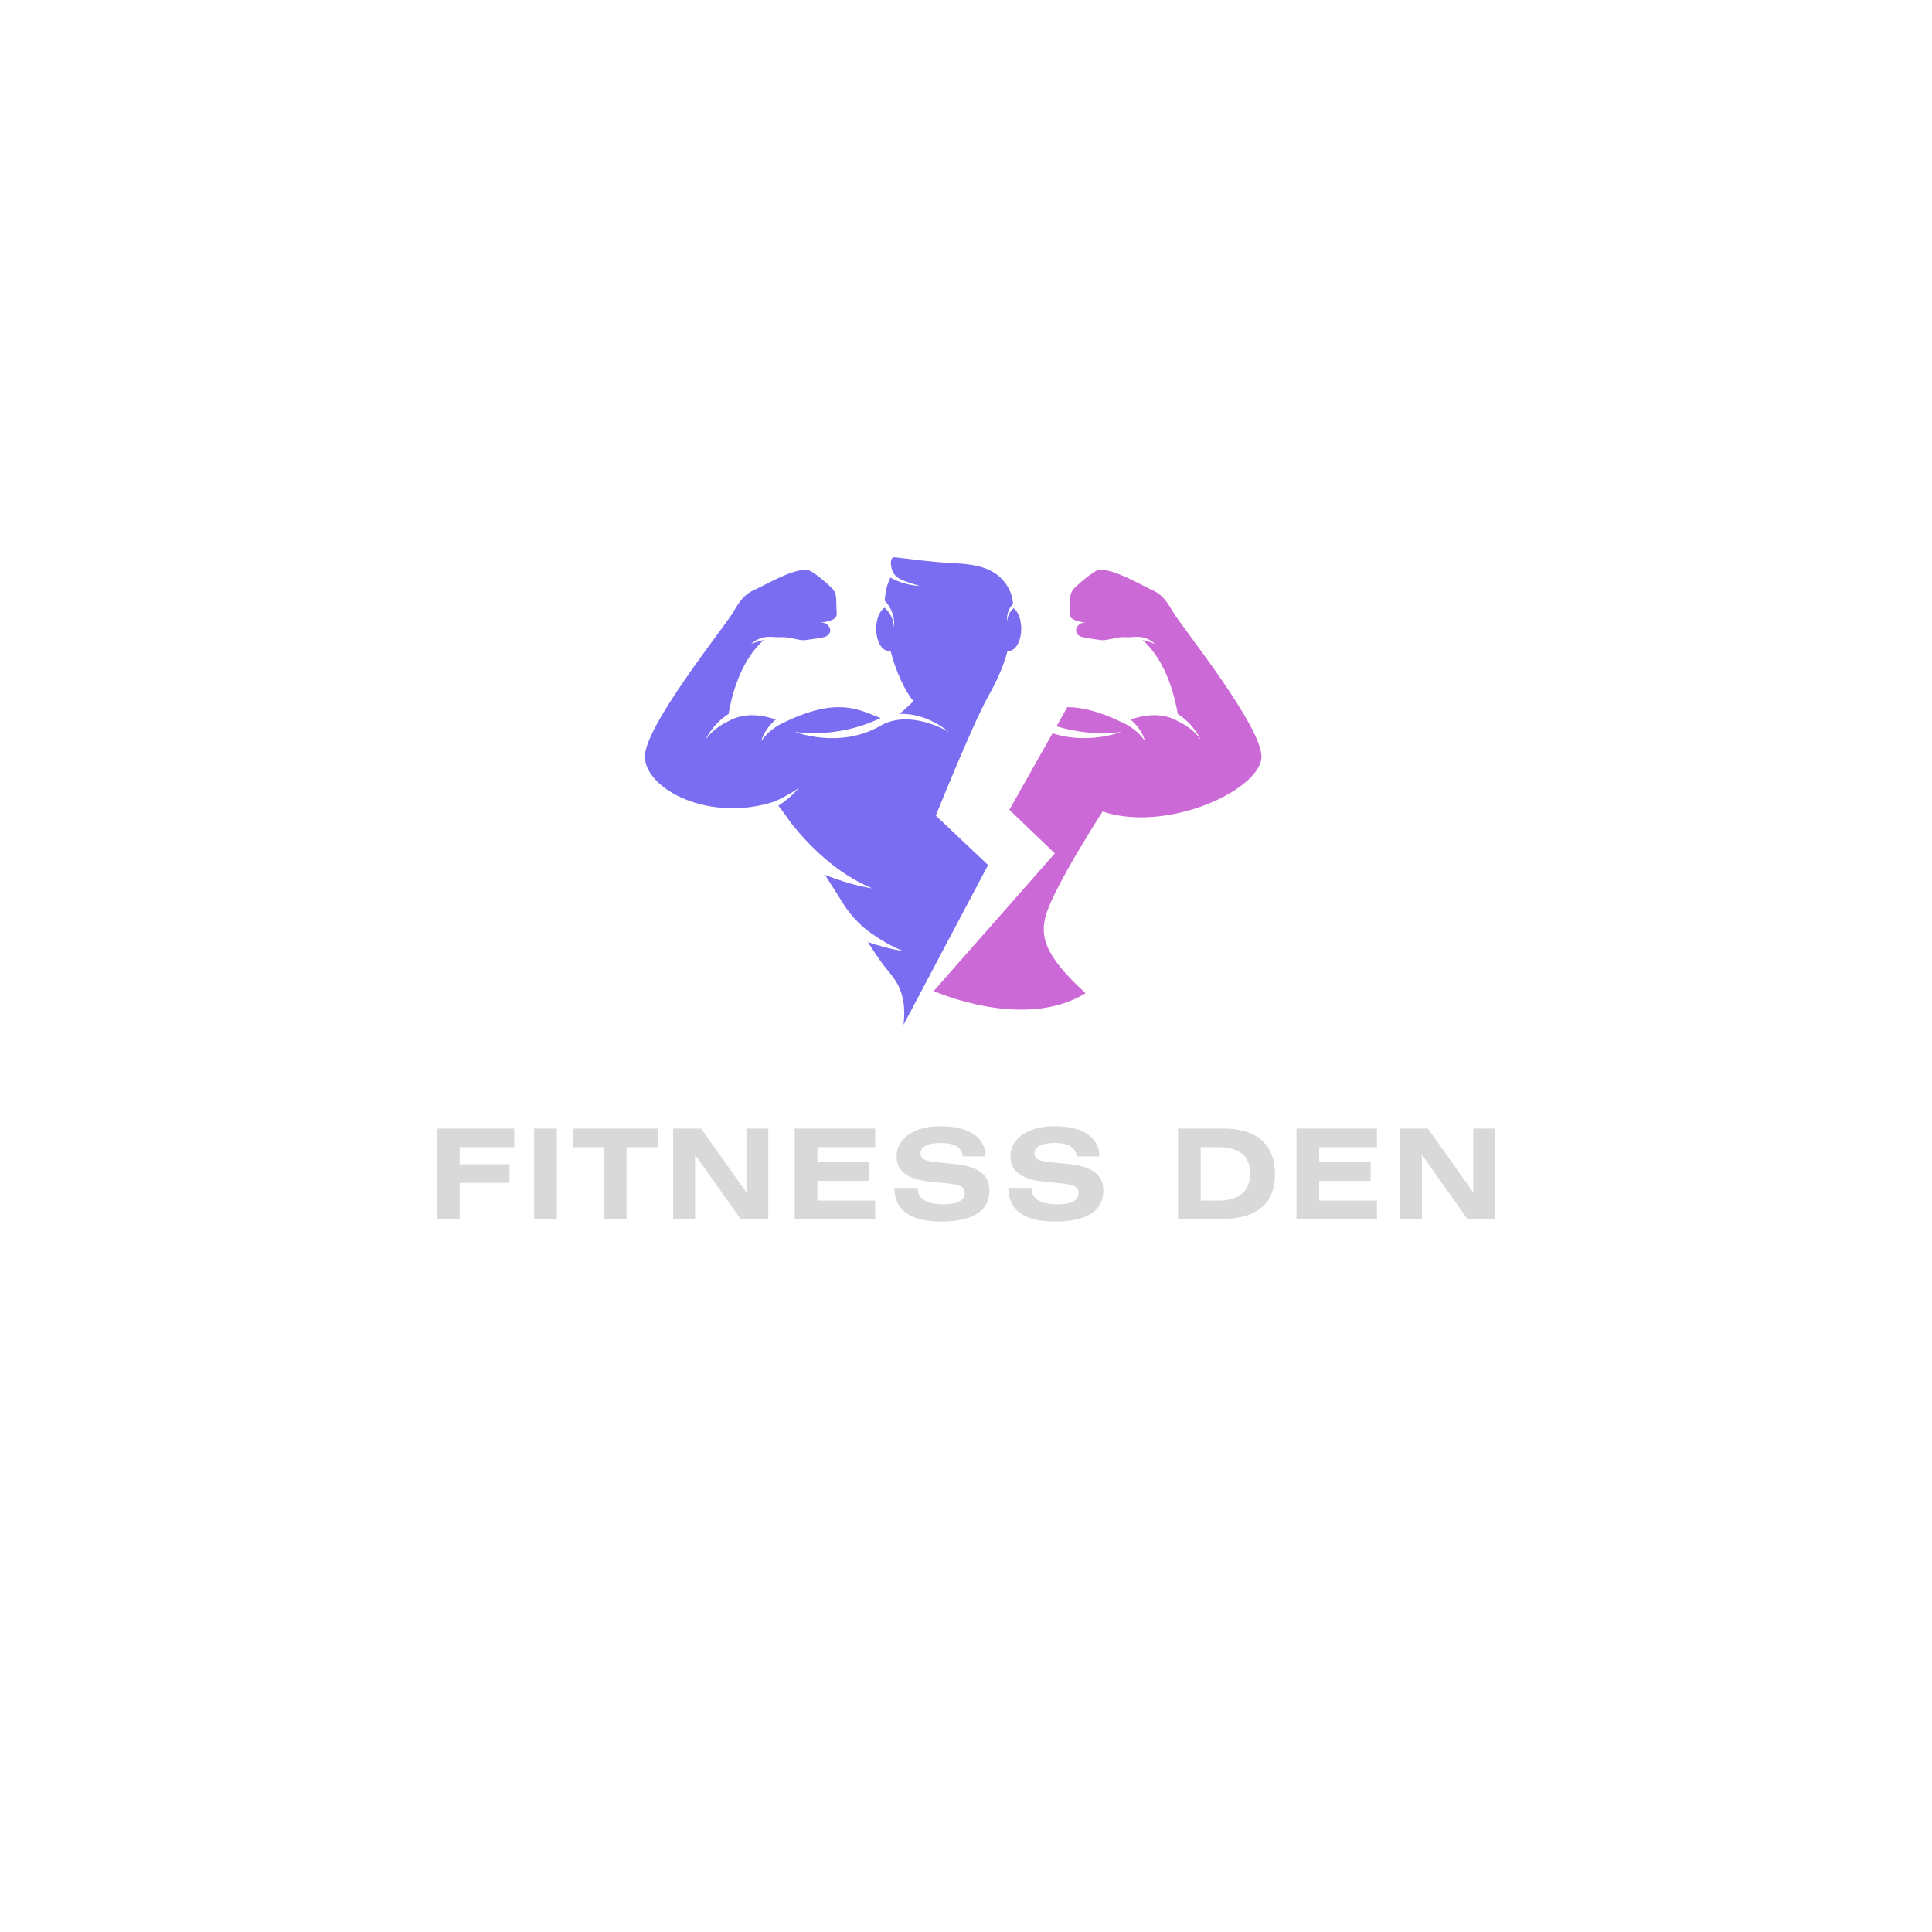
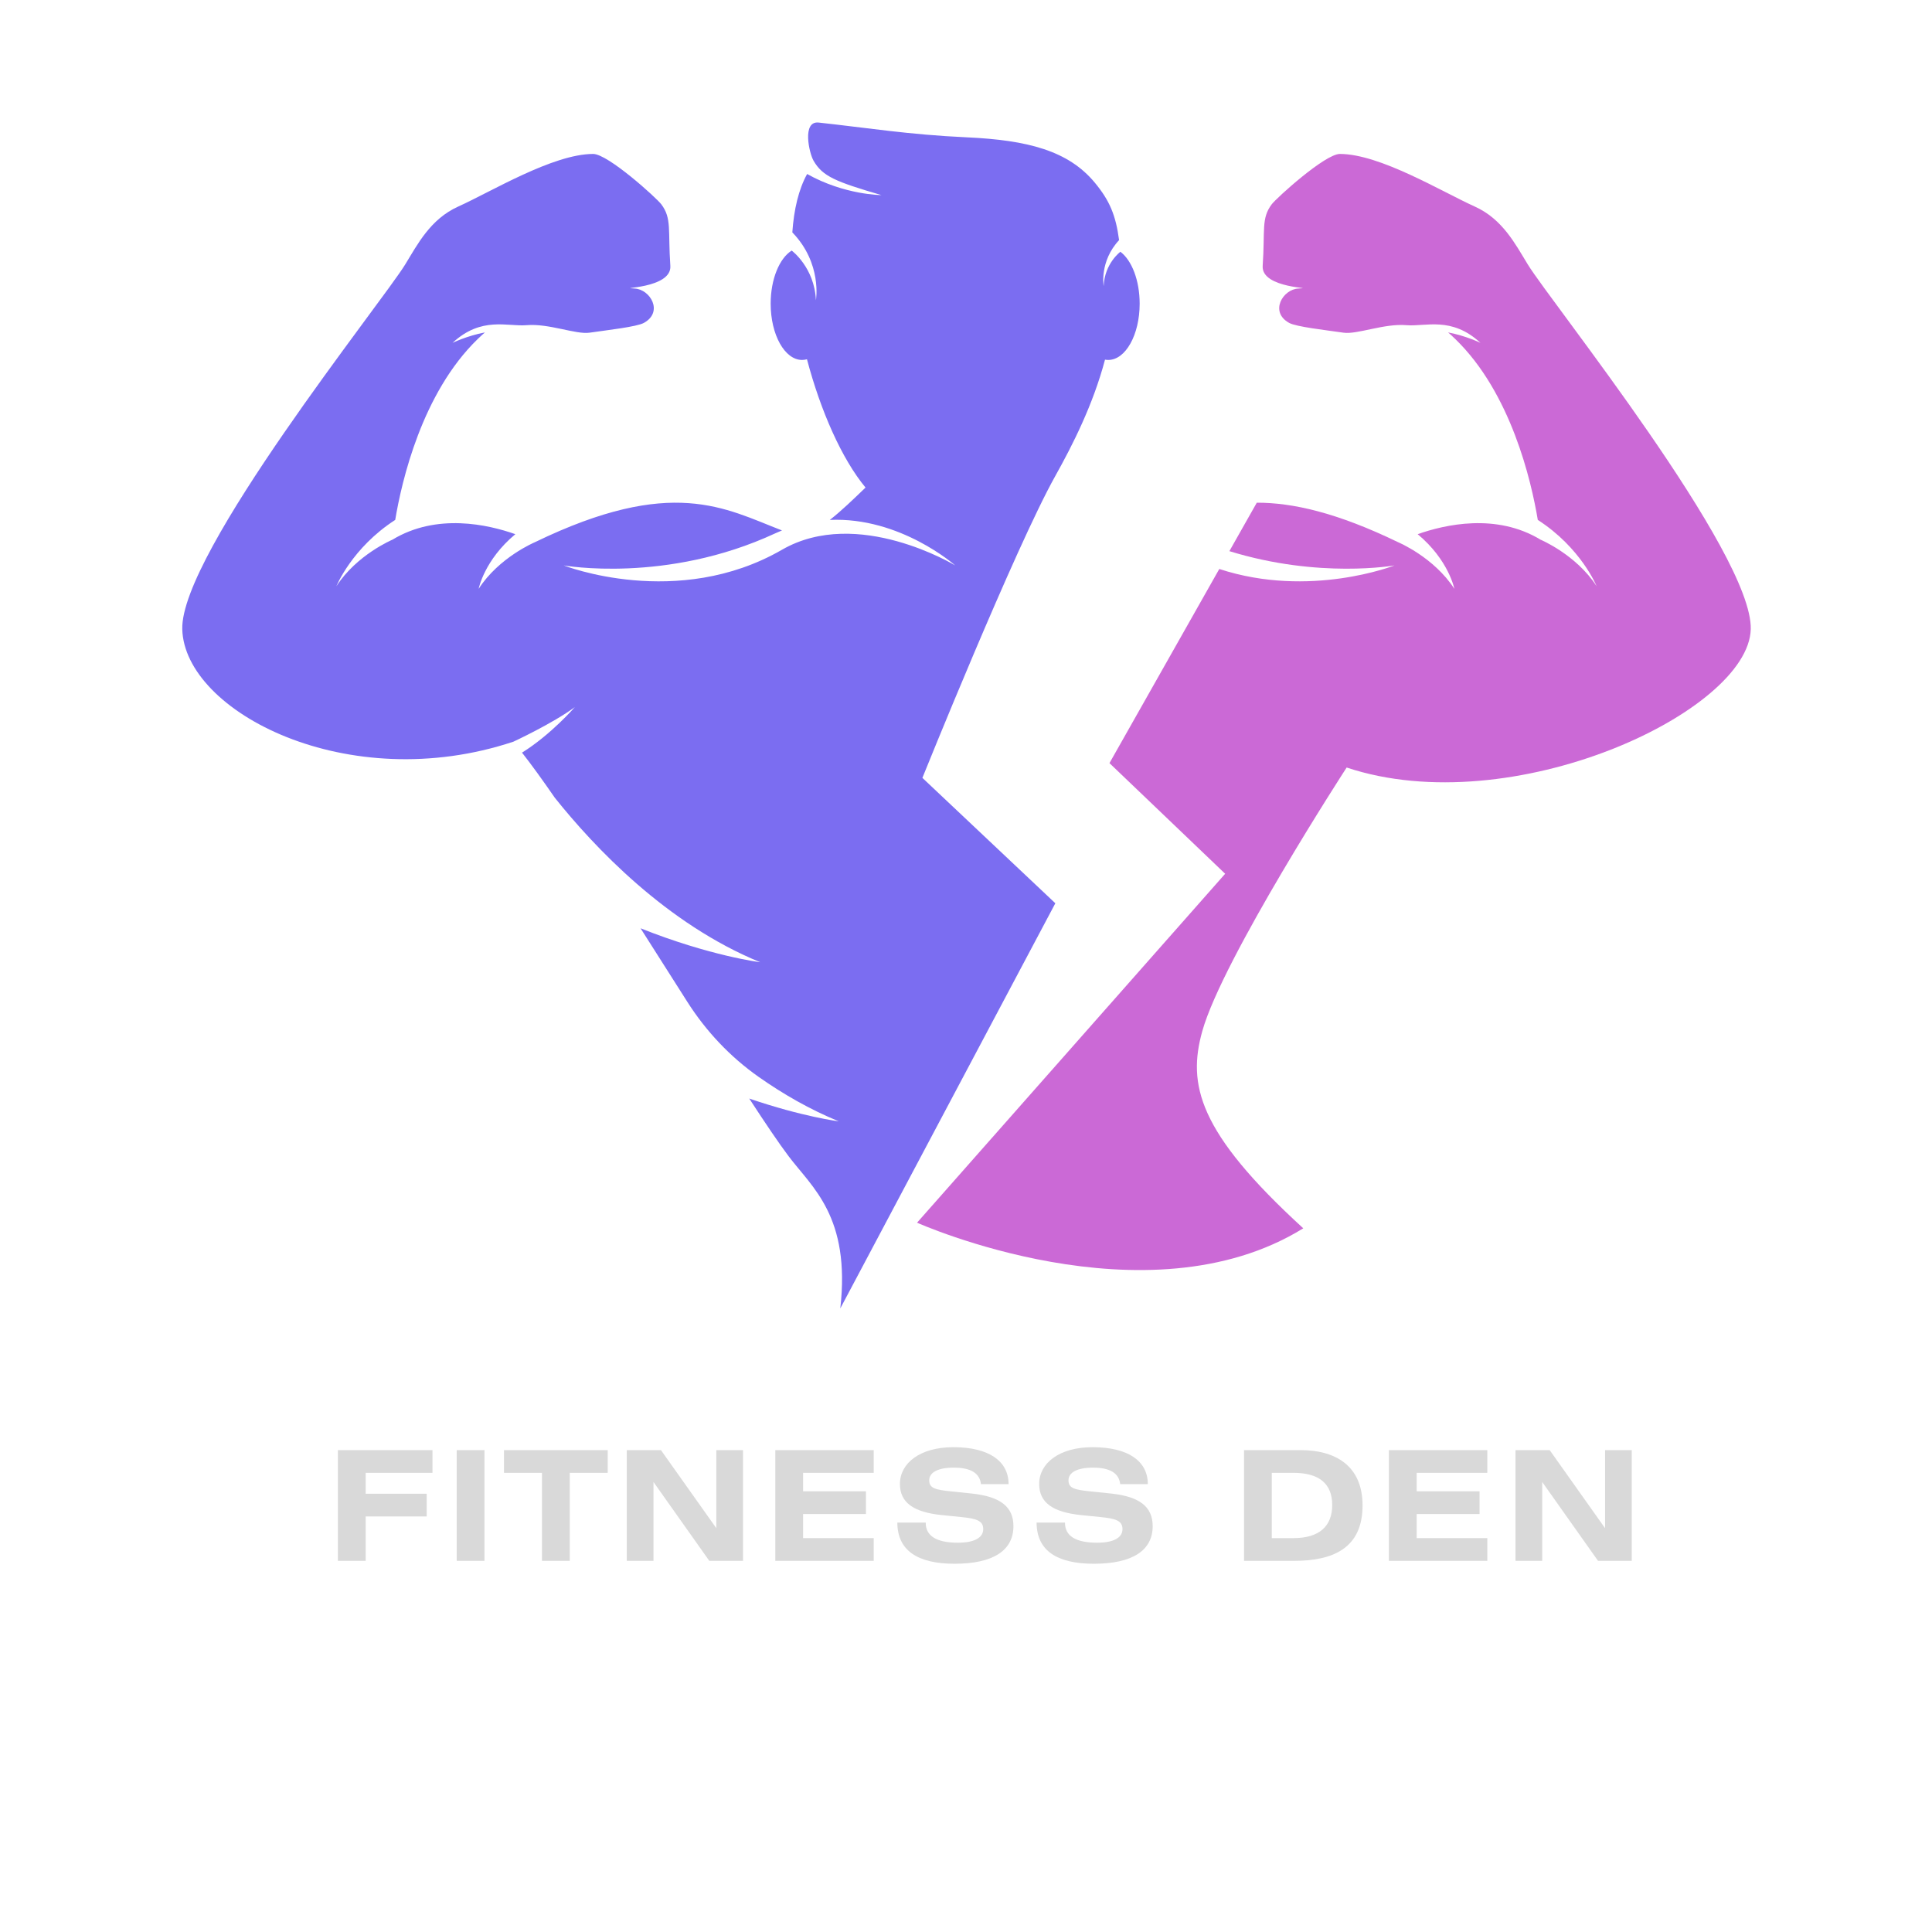
<svg xmlns="http://www.w3.org/2000/svg" width="500" zoomAndPan="magnify" viewBox="0 0 375 375" height="500" preserveAspectRatio="xMidYMid meet" version="1.0">
  <defs>
    <g />
-     <clipPath id="00bed00ed1">
-       <path d="M 125.008 108 L 199 108 L 199 199 L 125.008 199 Z M 125.008 108 " clip-rule="nonzero" />
+     <clipPath id="5da2c6526a">
+       <path d="M 35 23.34 L 222 23.34 L 222 254 L 35 254 Z M 35 23.34 " clip-rule="nonzero" />
    </clipPath>
  </defs>
-   <g clip-path="url(#00bed00ed1)">
-     <path fill="#7b6df1" d="M 191.785 167.906 L 181.641 158.312 C 181.641 158.312 188.711 140.715 191.785 135.207 C 193.098 132.852 194.672 129.746 195.578 126.312 C 195.656 126.328 195.738 126.332 195.824 126.332 C 197.148 126.332 198.223 124.406 198.223 122.027 C 198.223 120.238 197.617 118.707 196.75 118.055 C 196.75 118.055 195.551 118.941 195.473 120.676 C 195.473 120.676 195.141 118.789 196.652 117.164 C 196.395 115.262 195.934 114.141 194.797 112.766 C 192.781 110.328 189.695 109.512 185.008 109.301 C 180.613 109.098 177.445 108.574 173.727 108.172 C 172.445 108.031 172.992 110.496 173.336 111.09 C 174.031 112.293 175.012 112.691 178.512 113.719 C 178.512 113.719 175.711 113.719 172.848 112.105 C 172.199 113.277 171.84 114.82 171.715 116.574 C 174.012 118.945 173.52 121.762 173.52 121.762 C 173.402 119.246 171.668 117.965 171.668 117.965 C 170.734 118.555 170.066 120.148 170.066 122.027 C 170.066 124.406 171.137 126.332 172.461 126.332 C 172.59 126.332 172.715 126.316 172.836 126.281 C 173.871 130.219 175.492 133.91 177.305 136.098 C 176.344 137.023 175.43 137.91 174.578 138.574 C 179.957 138.328 184.145 142.055 184.145 142.055 C 184.145 142.055 176.695 137.52 170.93 140.855 C 162.941 145.477 154.273 142.055 154.273 142.055 C 154.273 142.055 162.102 143.465 170.398 139.609 C 170.574 139.523 170.754 139.449 170.93 139.379 C 166.586 137.703 162.555 135.188 152.059 140.285 C 152.059 140.285 149.34 141.43 147.781 143.844 C 147.781 143.844 148.207 141.645 150.582 139.664 C 148.5 138.926 144.582 138.031 141.207 140.086 C 141.207 140.086 138.484 141.23 136.93 143.648 C 136.93 143.648 138.109 140.711 141.414 138.574 C 141.914 135.586 143.461 128.863 147.711 124.734 C 147.906 124.543 148.09 124.375 148.262 124.227 C 146.895 124.484 145.789 125.027 145.789 125.027 C 148.004 122.969 149.988 123.797 151.434 123.672 C 153.145 123.527 155.195 124.398 156.242 124.246 C 157.645 124.043 159.852 123.801 160.395 123.496 C 161.902 122.652 160.871 120.922 159.684 120.867 C 158.137 120.797 162.531 120.918 162.41 119.137 C 162.223 116.383 162.531 115.508 161.719 114.426 C 161.355 113.941 157.648 110.57 156.516 110.57 C 153.438 110.578 148.75 113.457 146.227 114.594 C 144.098 115.555 143.117 117.492 142.18 119.027 C 140.383 121.961 125.012 141.129 125.168 146.938 C 125.336 153.254 137.805 159.758 150.441 155.539 C 150.441 155.539 153.441 154.145 155.117 152.898 C 155.117 152.898 153.312 154.992 151.09 156.379 C 151.801 157.285 152.652 158.465 153.594 159.828 C 156.594 163.602 162.129 169.492 169.27 172.418 C 169.27 172.418 165.441 171.938 160.137 169.82 C 161.332 171.695 162.535 173.598 163.695 175.434 C 165.125 177.688 166.969 179.656 169.148 181.191 C 171.016 182.508 173.062 183.691 175.262 184.59 C 175.262 184.59 172.504 184.246 168.43 182.848 C 169.668 184.75 170.707 186.293 171.434 187.258 C 173.227 189.648 176.172 191.879 175.379 198.902 L 191.785 167.906 " fill-opacity="1" fill-rule="nonzero" />
+   <g clip-path="url(#5da2c6526a)">
+     <path fill="#7b6df1" d="M 204.84 175.324 L 179.035 150.984 C 179.035 150.984 197.02 106.348 204.84 92.375 C 208.18 86.402 212.18 78.52 214.48 69.809 C 214.688 69.848 214.898 69.867 215.109 69.867 C 218.477 69.867 221.207 64.977 221.207 58.941 C 221.207 54.406 219.668 50.52 217.469 48.867 C 217.469 48.867 214.418 51.109 214.219 55.516 C 214.219 55.516 213.379 50.723 217.215 46.609 C 216.566 41.777 215.391 38.938 212.496 35.449 C 207.367 29.266 199.516 27.195 187.598 26.652 C 176.422 26.141 168.363 24.816 158.902 23.789 C 155.645 23.434 157.039 29.688 157.91 31.195 C 159.672 34.246 162.172 35.254 171.074 37.867 C 171.074 37.867 163.945 37.863 156.664 33.773 C 155.012 36.75 154.098 40.664 153.789 45.105 C 159.621 51.121 158.371 58.266 158.371 58.266 C 158.078 51.887 153.664 48.637 153.664 48.637 C 151.289 50.133 149.586 54.18 149.586 58.941 C 149.586 64.977 152.316 69.867 155.684 69.867 C 156.008 69.867 156.324 69.82 156.633 69.734 C 159.266 79.723 163.395 89.086 168 94.633 C 165.559 96.988 163.23 99.234 161.062 100.918 C 174.75 100.293 185.398 109.746 185.398 109.746 C 185.398 109.746 166.457 98.242 151.789 106.703 C 131.465 118.43 109.418 109.746 109.418 109.746 C 109.418 109.746 129.332 113.328 150.434 103.539 C 150.887 103.328 151.336 103.137 151.785 102.957 C 140.734 98.703 130.48 92.32 103.789 105.258 C 103.789 105.258 96.863 108.164 92.906 114.289 C 92.906 114.289 93.988 108.707 100.027 103.684 C 94.734 101.812 84.762 99.543 76.176 104.75 C 76.176 104.75 69.254 107.656 65.293 113.785 C 65.293 113.785 68.301 106.336 76.711 100.914 C 77.977 93.34 81.91 76.281 92.719 65.812 C 93.223 65.324 93.684 64.898 94.121 64.523 C 90.645 65.176 87.836 66.551 87.836 66.551 C 93.469 61.336 98.516 63.434 102.191 63.117 C 106.547 62.746 111.766 64.961 114.426 64.574 C 117.996 64.055 123.602 63.438 124.988 62.668 C 128.828 60.531 126.199 56.141 123.176 56.004 C 119.246 55.824 130.422 56.125 130.113 51.609 C 129.633 44.621 130.422 42.402 128.359 39.656 C 127.434 38.426 118.008 29.875 115.121 29.879 C 107.297 29.902 95.363 37.199 88.953 40.086 C 83.531 42.523 81.039 47.438 78.648 51.336 C 74.086 58.77 34.98 107.402 35.379 122.137 C 35.812 138.152 67.523 154.656 99.668 143.953 C 99.668 143.953 107.305 140.41 111.566 137.254 C 111.566 137.254 106.973 142.57 101.324 146.086 C 103.133 148.383 105.289 151.371 107.684 154.836 C 115.32 164.402 129.398 179.348 147.562 186.77 C 147.562 186.77 137.824 185.559 124.332 180.18 C 127.371 184.938 130.434 189.766 133.387 194.422 C 137.02 200.141 141.711 205.129 147.258 209.027 C 152.008 212.367 157.215 215.363 162.809 217.652 C 162.809 217.652 155.797 216.777 145.426 213.227 C 148.574 218.055 151.219 221.969 153.066 224.418 C 157.629 230.477 165.121 236.133 163.102 253.961 L 204.84 175.324 " fill-opacity="1" fill-rule="nonzero" />
  </g>
-   <path fill="#cb69d6" d="M 227.84 119.027 C 226.898 117.492 225.918 115.555 223.789 114.594 C 221.266 113.457 216.578 110.578 213.5 110.57 C 212.367 110.57 208.66 113.941 208.297 114.426 C 207.484 115.508 207.797 116.383 207.605 119.137 C 207.484 120.918 211.879 120.797 210.332 120.867 C 209.145 120.922 208.113 122.652 209.621 123.496 C 210.168 123.801 212.371 124.043 213.773 124.246 C 214.82 124.398 216.871 123.527 218.582 123.672 C 220.027 123.797 222.012 122.969 224.227 125.027 C 224.227 125.027 223.121 124.484 221.758 124.227 C 221.926 124.375 222.109 124.543 222.309 124.734 C 226.555 128.863 228.102 135.586 228.602 138.574 C 231.906 140.711 233.086 143.648 233.086 143.648 C 231.531 141.23 228.809 140.086 228.809 140.086 C 225.438 138.031 221.516 138.926 219.434 139.664 C 221.809 141.645 222.234 143.844 222.234 143.844 C 220.676 141.43 217.957 140.285 217.957 140.285 C 213.27 138.008 209.871 137.25 207.156 137.258 L 205.066 140.965 C 211.926 143.09 217.668 142.055 217.668 142.055 C 217.668 142.055 211.207 144.605 204.297 142.328 L 195.918 157.184 L 204.746 165.648 L 181.234 192.348 C 181.234 192.348 198.719 200.207 210.703 192.777 C 202.66 185.402 201.863 181.766 203 177.688 C 204.547 172.152 214.016 157.52 214.016 157.52 C 226.652 161.738 244.68 153.254 244.848 146.938 C 245.004 141.129 229.633 121.961 227.84 119.027 " fill-opacity="1" fill-rule="nonzero" />
+   <path fill="#cb69d6" d="M 296.547 51.336 C 294.156 47.438 291.664 42.523 286.246 40.086 C 279.832 37.199 267.898 29.902 260.078 29.879 C 257.191 29.875 247.762 38.426 246.836 39.656 C 244.777 42.402 245.562 44.621 245.086 51.609 C 244.777 56.125 255.949 55.824 252.02 56.004 C 249 56.141 246.367 60.531 250.211 62.668 C 251.594 63.438 257.203 64.055 260.77 64.574 C 263.43 64.961 268.648 62.746 273.004 63.117 C 276.684 63.434 281.73 61.336 287.359 66.551 C 287.359 66.551 284.551 65.176 281.074 64.523 C 281.512 64.898 281.973 65.324 282.477 65.812 C 293.285 76.281 297.219 93.34 298.484 100.914 C 306.895 106.336 309.902 113.785 309.902 113.785 C 305.945 107.656 299.02 104.75 299.02 104.75 C 290.438 99.543 280.465 101.812 275.168 103.684 C 281.207 108.707 282.289 114.289 282.289 114.289 C 278.332 108.164 271.406 105.258 271.406 105.258 C 259.484 99.48 250.84 97.555 243.941 97.574 L 238.621 106.977 C 256.07 112.371 270.676 109.746 270.676 109.746 C 270.676 109.746 254.238 116.215 236.664 110.438 L 215.348 148.121 L 237.805 169.598 L 178 237.324 C 178 237.324 222.477 257.262 252.965 238.414 C 232.5 219.707 230.473 210.488 233.367 200.133 C 237.297 186.094 261.383 148.977 261.383 148.977 C 293.531 159.68 339.387 138.152 339.82 122.137 C 340.215 107.402 301.109 58.77 296.547 51.336 " fill-opacity="1" fill-rule="nonzero" />
  <g fill="#d9d9d9" fill-opacity="1">
-     <g transform="translate(82.84753, 236.6432)">
+     <g transform="translate(63.18703, 302.9617)">
      <g>
-         <path d="M 1.961 -17.582 L 1.961 0 L 6.371 0 L 6.371 -7.047 L 16.055 -7.047 L 16.055 -10.656 L 6.371 -10.656 L 6.371 -13.973 L 16.977 -13.973 L 16.977 -17.582 Z M 1.961 -17.582 " />
+         <path d="M 2.398 -21.496 L 2.398 0 L 7.789 0 L 7.789 -8.617 L 19.633 -8.617 L 19.633 -13.027 L 7.789 -13.027 L 7.789 -17.086 L 20.758 -17.086 L 20.758 -21.496 Z M 2.398 -21.496 " />
      </g>
    </g>
  </g>
  <g fill="#d9d9d9" fill-opacity="1">
-     <g transform="translate(101.6356, 236.6432)">
+     <g transform="translate(86.15986, 302.9617)">
      <g>
-         <path d="M 6.441 -17.582 L 2.035 -17.582 L 2.035 0 L 6.441 0 Z M 6.441 -17.582 " />
+         <path d="M 7.875 -21.496 L 2.488 -21.496 L 2.488 0 L 7.875 0 Z M 7.875 -21.496 " />
      </g>
    </g>
  </g>
  <g fill="#d9d9d9" fill-opacity="1">
-     <g transform="translate(111.3203, 236.6432)">
+     <g transform="translate(98.00176, 302.9617)">
      <g>
-         <path d="M -0.145 -17.582 L -0.145 -13.973 L 5.887 -13.973 L 5.887 0 L 10.293 0 L 10.293 -13.973 L 16.324 -13.973 L 16.324 -17.582 Z M -0.145 -17.582 " />
+         <path d="M -0.176 -21.496 L -0.176 -17.086 L 7.195 -17.086 L 7.195 0 L 12.586 0 L 12.586 -17.086 L 19.957 -17.086 L 19.957 -21.496 Z M -0.176 -21.496 " />
      </g>
    </g>
  </g>
  <g fill="#d9d9d9" fill-opacity="1">
-     <g transform="translate(128.7041, 236.6432)">
+     <g transform="translate(119.2576, 302.9617)">
      <g>
-         <path d="M 1.961 -17.582 L 1.961 0 L 6.199 0 L 6.199 -12.52 L 15.062 0 L 20.414 0 L 20.414 -17.582 L 16.176 -17.582 L 16.176 -5.184 L 7.387 -17.582 Z M 1.961 -17.582 " />
+         <path d="M 2.398 -21.496 L 2.398 0 L 7.582 0 L 7.582 -15.309 L 18.418 0 L 24.961 0 L 24.961 -21.496 L 19.781 -21.496 L 19.781 -6.336 L 9.031 -21.496 Z M 2.398 -21.496 " />
      </g>
    </g>
  </g>
  <g fill="#d9d9d9" fill-opacity="1">
-     <g transform="translate(152.2859, 236.6432)">
+     <g transform="translate(148.0919, 302.9617)">
      <g>
-         <path d="M 1.961 -17.582 L 1.961 0 L 17.582 0 L 17.582 -3.609 L 6.371 -3.609 L 6.371 -7.434 L 16.348 -7.434 L 16.348 -11.043 L 6.371 -11.043 L 6.371 -13.973 L 17.582 -13.973 L 17.582 -17.582 Z M 1.961 -17.582 " />
+         <path d="M 2.398 -21.496 L 2.398 0 L 21.496 0 L 21.496 -4.414 L 7.789 -4.414 L 7.789 -9.09 L 19.988 -9.09 L 19.988 -13.504 L 7.789 -13.504 L 7.789 -17.086 L 21.496 -17.086 L 21.496 -21.496 Z M 2.398 -21.496 " />
      </g>
    </g>
  </g>
  <g fill="#d9d9d9" fill-opacity="1">
-     <g transform="translate(172.3814, 236.6432)">
+     <g transform="translate(172.6633, 302.9617)">
      <g>
-         <path d="M 18.891 -12.18 C 18.891 -15.863 15.742 -18.043 10.121 -18.043 C 4.82 -18.043 1.648 -15.5 1.648 -12.207 C 1.648 -9.227 3.828 -7.727 8.305 -7.266 L 11.406 -6.949 C 13.781 -6.707 14.871 -6.395 14.871 -5.039 C 14.871 -3.68 13.465 -2.883 10.848 -2.883 C 7.461 -2.883 5.715 -3.949 5.738 -6.078 L 1.234 -6.078 C 1.234 -1.695 4.383 0.461 10.316 0.461 C 16.492 0.461 19.664 -1.672 19.664 -5.523 C 19.664 -8.621 17.535 -10.195 13.125 -10.68 L 9.855 -11.02 C 7.34 -11.285 6.297 -11.48 6.297 -12.785 C 6.297 -14.023 7.652 -14.797 10.195 -14.797 C 12.883 -14.797 14.312 -13.926 14.508 -12.18 Z M 18.891 -12.18 " />
+         <path d="M 23.098 -14.895 C 23.098 -19.395 19.246 -22.062 12.379 -22.062 C 5.895 -22.062 2.012 -18.953 2.012 -14.926 C 2.012 -11.281 4.68 -9.445 10.156 -8.883 L 13.945 -8.5 C 16.848 -8.203 18.18 -7.816 18.18 -6.16 C 18.18 -4.5 16.465 -3.523 13.266 -3.523 C 9.121 -3.523 6.988 -4.828 7.02 -7.434 L 1.512 -7.434 C 1.512 -2.074 5.359 0.562 12.613 0.562 C 20.164 0.562 24.043 -2.043 24.043 -6.75 C 24.043 -10.543 21.438 -12.465 16.051 -13.059 L 12.051 -13.473 C 8.973 -13.801 7.699 -14.035 7.699 -15.637 C 7.699 -17.145 9.355 -18.094 12.465 -18.094 C 15.754 -18.094 17.5 -17.027 17.738 -14.895 Z M 23.098 -14.895 " />
      </g>
    </g>
  </g>
  <g fill="#d9d9d9" fill-opacity="1">
-     <g transform="translate(194.4863, 236.6432)">
+     <g transform="translate(199.6918, 302.9617)">
      <g>
-         <path d="M 18.891 -12.18 C 18.891 -15.863 15.742 -18.043 10.121 -18.043 C 4.82 -18.043 1.648 -15.5 1.648 -12.207 C 1.648 -9.227 3.828 -7.727 8.305 -7.266 L 11.406 -6.949 C 13.781 -6.707 14.871 -6.395 14.871 -5.039 C 14.871 -3.68 13.465 -2.883 10.848 -2.883 C 7.461 -2.883 5.715 -3.949 5.738 -6.078 L 1.234 -6.078 C 1.234 -1.695 4.383 0.461 10.316 0.461 C 16.492 0.461 19.664 -1.672 19.664 -5.523 C 19.664 -8.621 17.535 -10.195 13.125 -10.68 L 9.855 -11.02 C 7.34 -11.285 6.297 -11.48 6.297 -12.785 C 6.297 -14.023 7.652 -14.797 10.195 -14.797 C 12.883 -14.797 14.312 -13.926 14.508 -12.18 Z M 18.891 -12.18 " />
+         <path d="M 23.098 -14.895 C 23.098 -19.395 19.246 -22.062 12.379 -22.062 C 5.895 -22.062 2.012 -18.953 2.012 -14.926 C 2.012 -11.281 4.68 -9.445 10.156 -8.883 L 13.945 -8.5 C 16.848 -8.203 18.18 -7.816 18.18 -6.16 C 18.18 -4.5 16.465 -3.523 13.266 -3.523 C 9.121 -3.523 6.988 -4.828 7.02 -7.434 L 1.512 -7.434 C 1.512 -2.074 5.359 0.562 12.613 0.562 C 20.164 0.562 24.043 -2.043 24.043 -6.75 C 24.043 -10.543 21.438 -12.465 16.051 -13.059 L 12.051 -13.473 C 8.973 -13.801 7.699 -14.035 7.699 -15.637 C 7.699 -17.145 9.355 -18.094 12.465 -18.094 C 15.754 -18.094 17.5 -17.027 17.738 -14.895 Z M 23.098 -14.895 " />
      </g>
    </g>
  </g>
  <g fill="#d9d9d9" fill-opacity="1">
-     <g transform="translate(216.5912, 236.6432)">
+     <g transform="translate(226.7204, 302.9617)">
      <g />
    </g>
  </g>
  <g fill="#d9d9d9" fill-opacity="1">
-     <g transform="translate(226.6876, 236.6432)">
+     <g transform="translate(239.0655, 302.9617)">
      <g>
-         <path d="M 1.961 0 L 9.906 0 C 16.055 0 20.777 -1.984 20.777 -8.789 C 20.777 -15.16 16.395 -17.582 10.945 -17.582 L 1.961 -17.582 Z M 6.371 -13.973 L 9.809 -13.973 C 13.875 -13.973 15.961 -12.254 15.961 -8.863 C 15.961 -5.473 13.875 -3.609 9.809 -3.609 L 6.371 -3.609 Z M 6.371 -13.973 " />
+         <path d="M 2.398 0 L 12.109 0 C 19.633 0 25.406 -2.43 25.406 -10.75 C 25.406 -18.535 20.047 -21.496 13.383 -21.496 L 2.398 -21.496 Z M 7.789 -17.086 L 11.992 -17.086 C 16.969 -17.086 19.516 -14.984 19.516 -10.836 C 19.516 -6.691 16.969 -4.414 11.992 -4.414 L 7.789 -4.414 Z M 7.789 -17.086 " />
      </g>
    </g>
  </g>
  <g fill="#d9d9d9" fill-opacity="1">
-     <g transform="translate(249.6883, 236.6432)">
+     <g transform="translate(267.1894, 302.9617)">
      <g>
-         <path d="M 1.961 -17.582 L 1.961 0 L 17.582 0 L 17.582 -3.609 L 6.371 -3.609 L 6.371 -7.434 L 16.348 -7.434 L 16.348 -11.043 L 6.371 -11.043 L 6.371 -13.973 L 17.582 -13.973 L 17.582 -17.582 Z M 1.961 -17.582 " />
+         <path d="M 2.398 -21.496 L 2.398 0 L 21.496 0 L 21.496 -4.414 L 7.789 -4.414 L 7.789 -9.09 L 19.988 -9.09 L 19.988 -13.504 L 7.789 -13.504 L 7.789 -17.086 L 21.496 -17.086 L 21.496 -21.496 Z M 2.398 -21.496 " />
      </g>
    </g>
  </g>
  <g fill="#d9d9d9" fill-opacity="1">
-     <g transform="translate(269.7838, 236.6432)">
+     <g transform="translate(291.7608, 302.9617)">
      <g>
-         <path d="M 1.961 -17.582 L 1.961 0 L 6.199 0 L 6.199 -12.52 L 15.062 0 L 20.414 0 L 20.414 -17.582 L 16.176 -17.582 L 16.176 -5.184 L 7.387 -17.582 Z M 1.961 -17.582 " />
+         <path d="M 2.398 -21.496 L 2.398 0 L 7.582 0 L 7.582 -15.309 L 18.418 0 L 24.961 0 L 24.961 -21.496 L 19.781 -21.496 L 19.781 -6.336 L 9.031 -21.496 Z M 2.398 -21.496 " />
      </g>
    </g>
  </g>
</svg>
